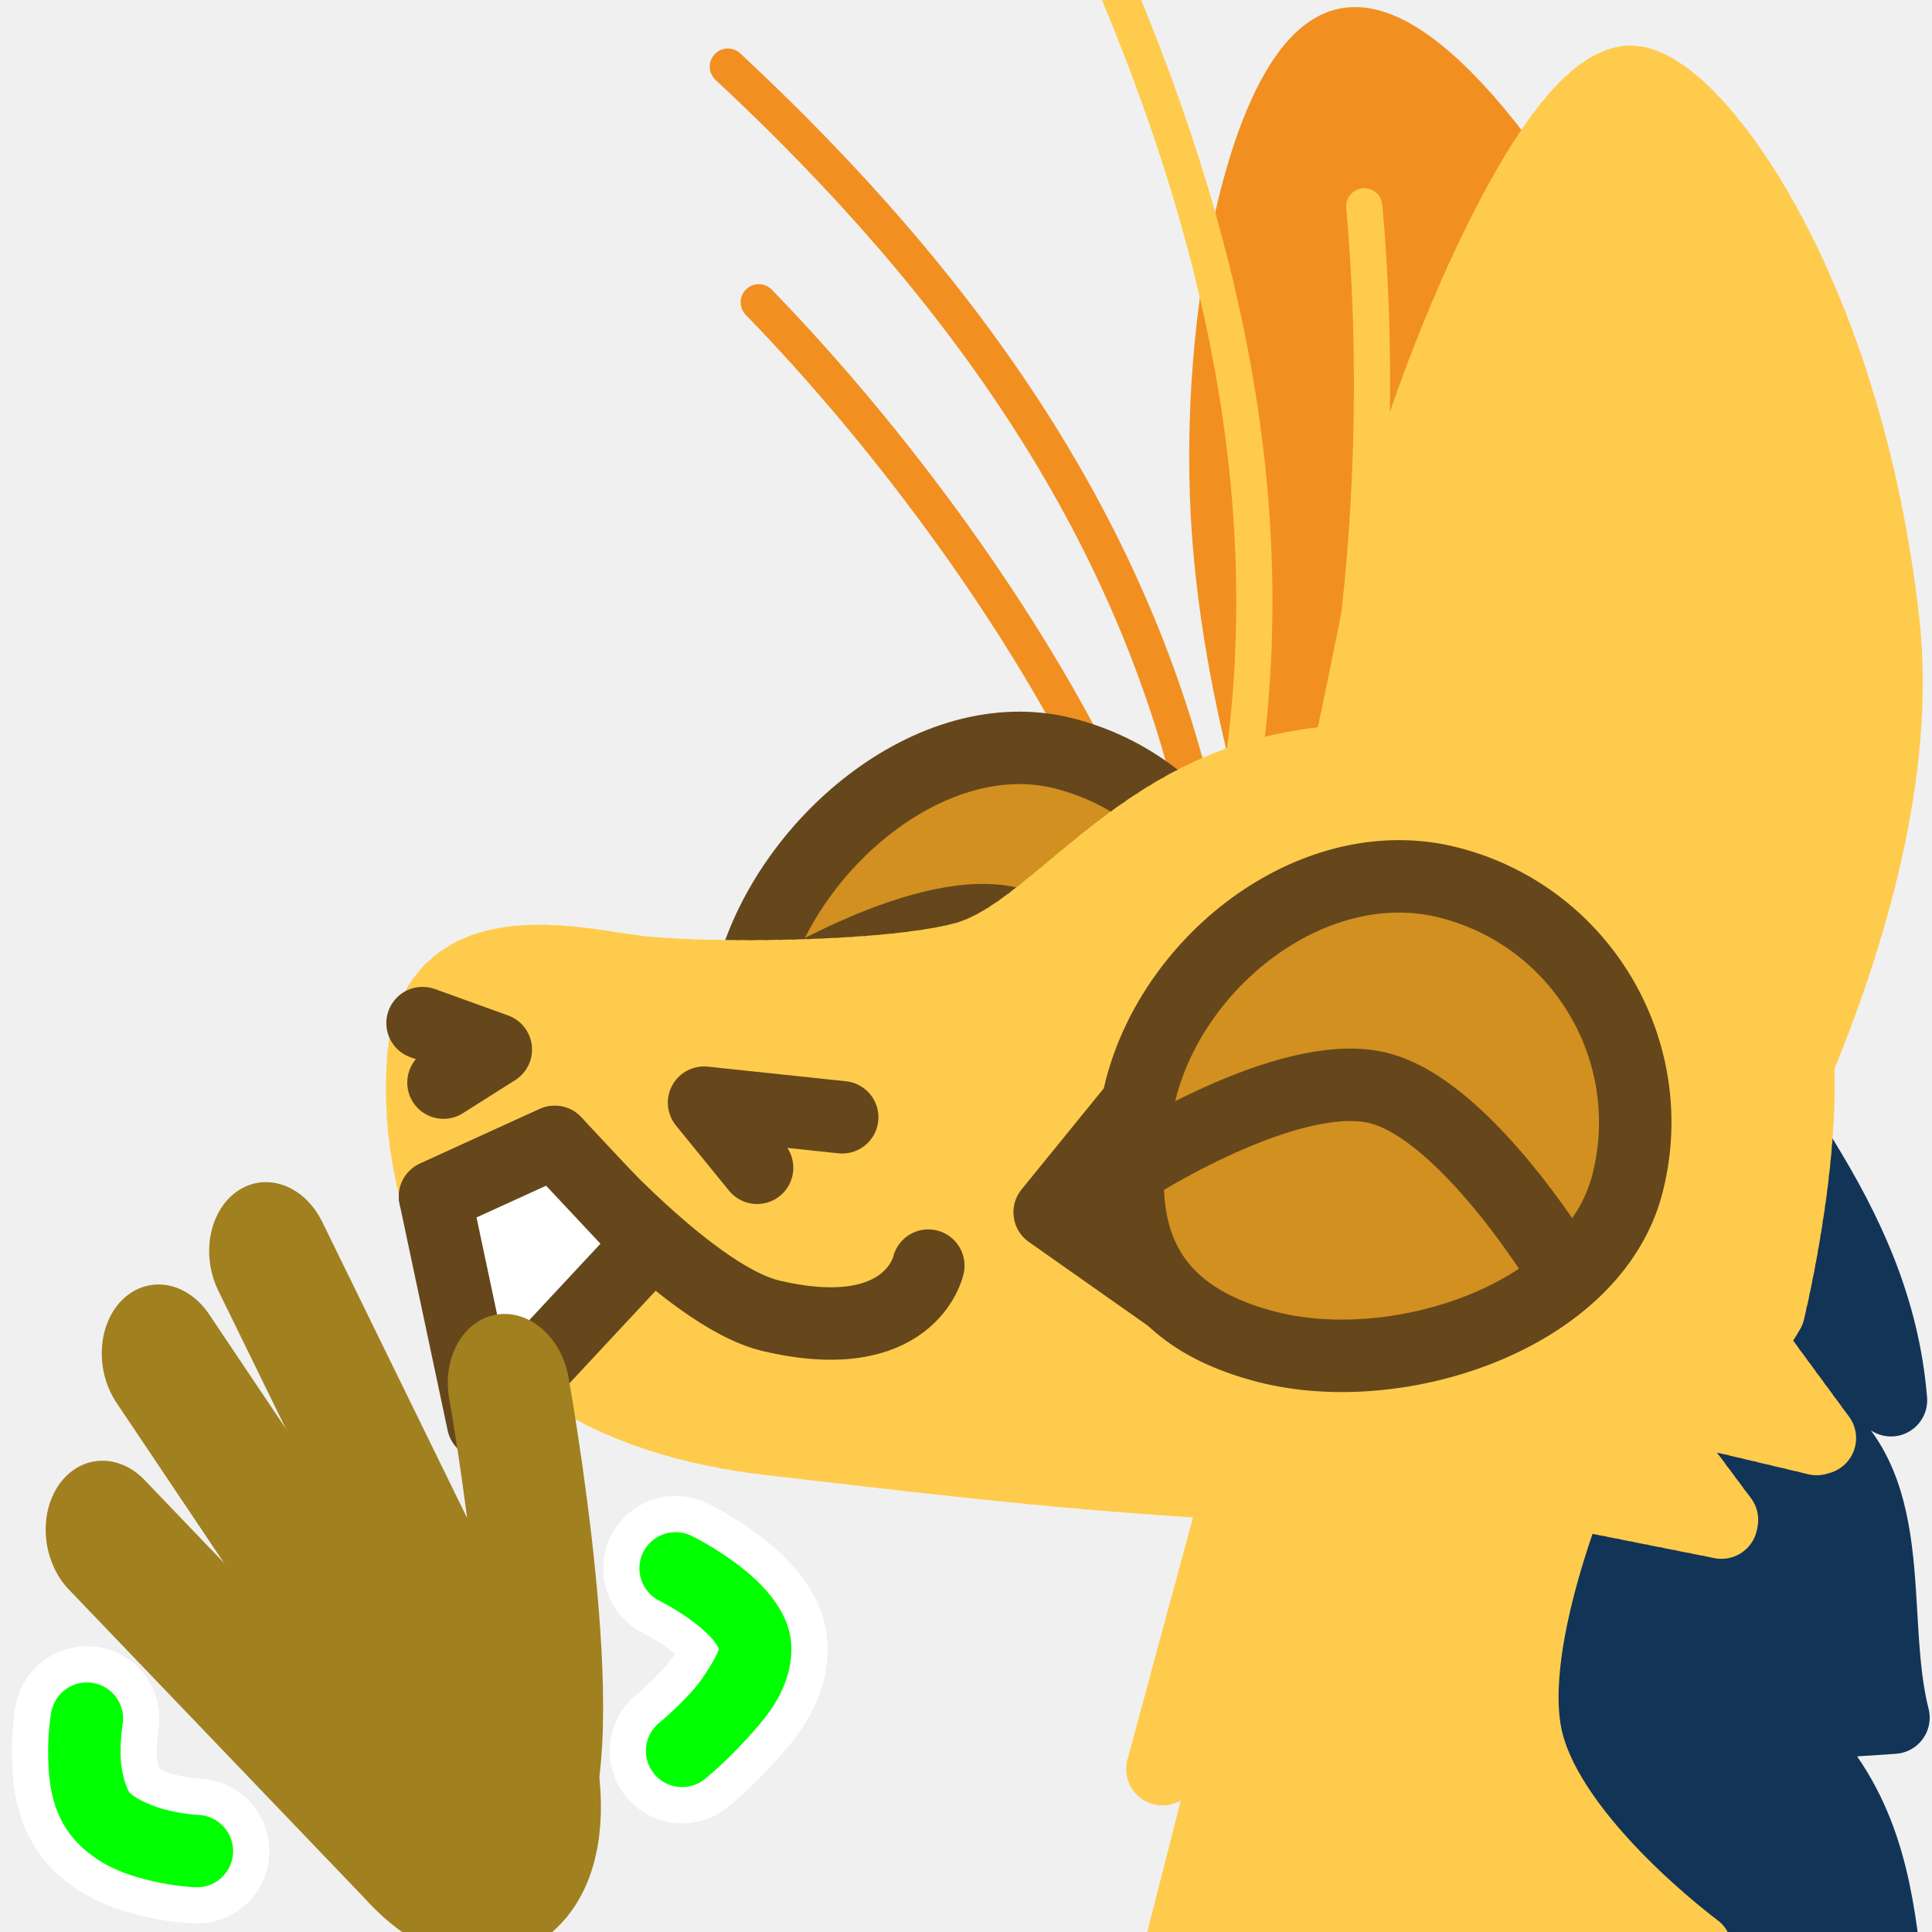
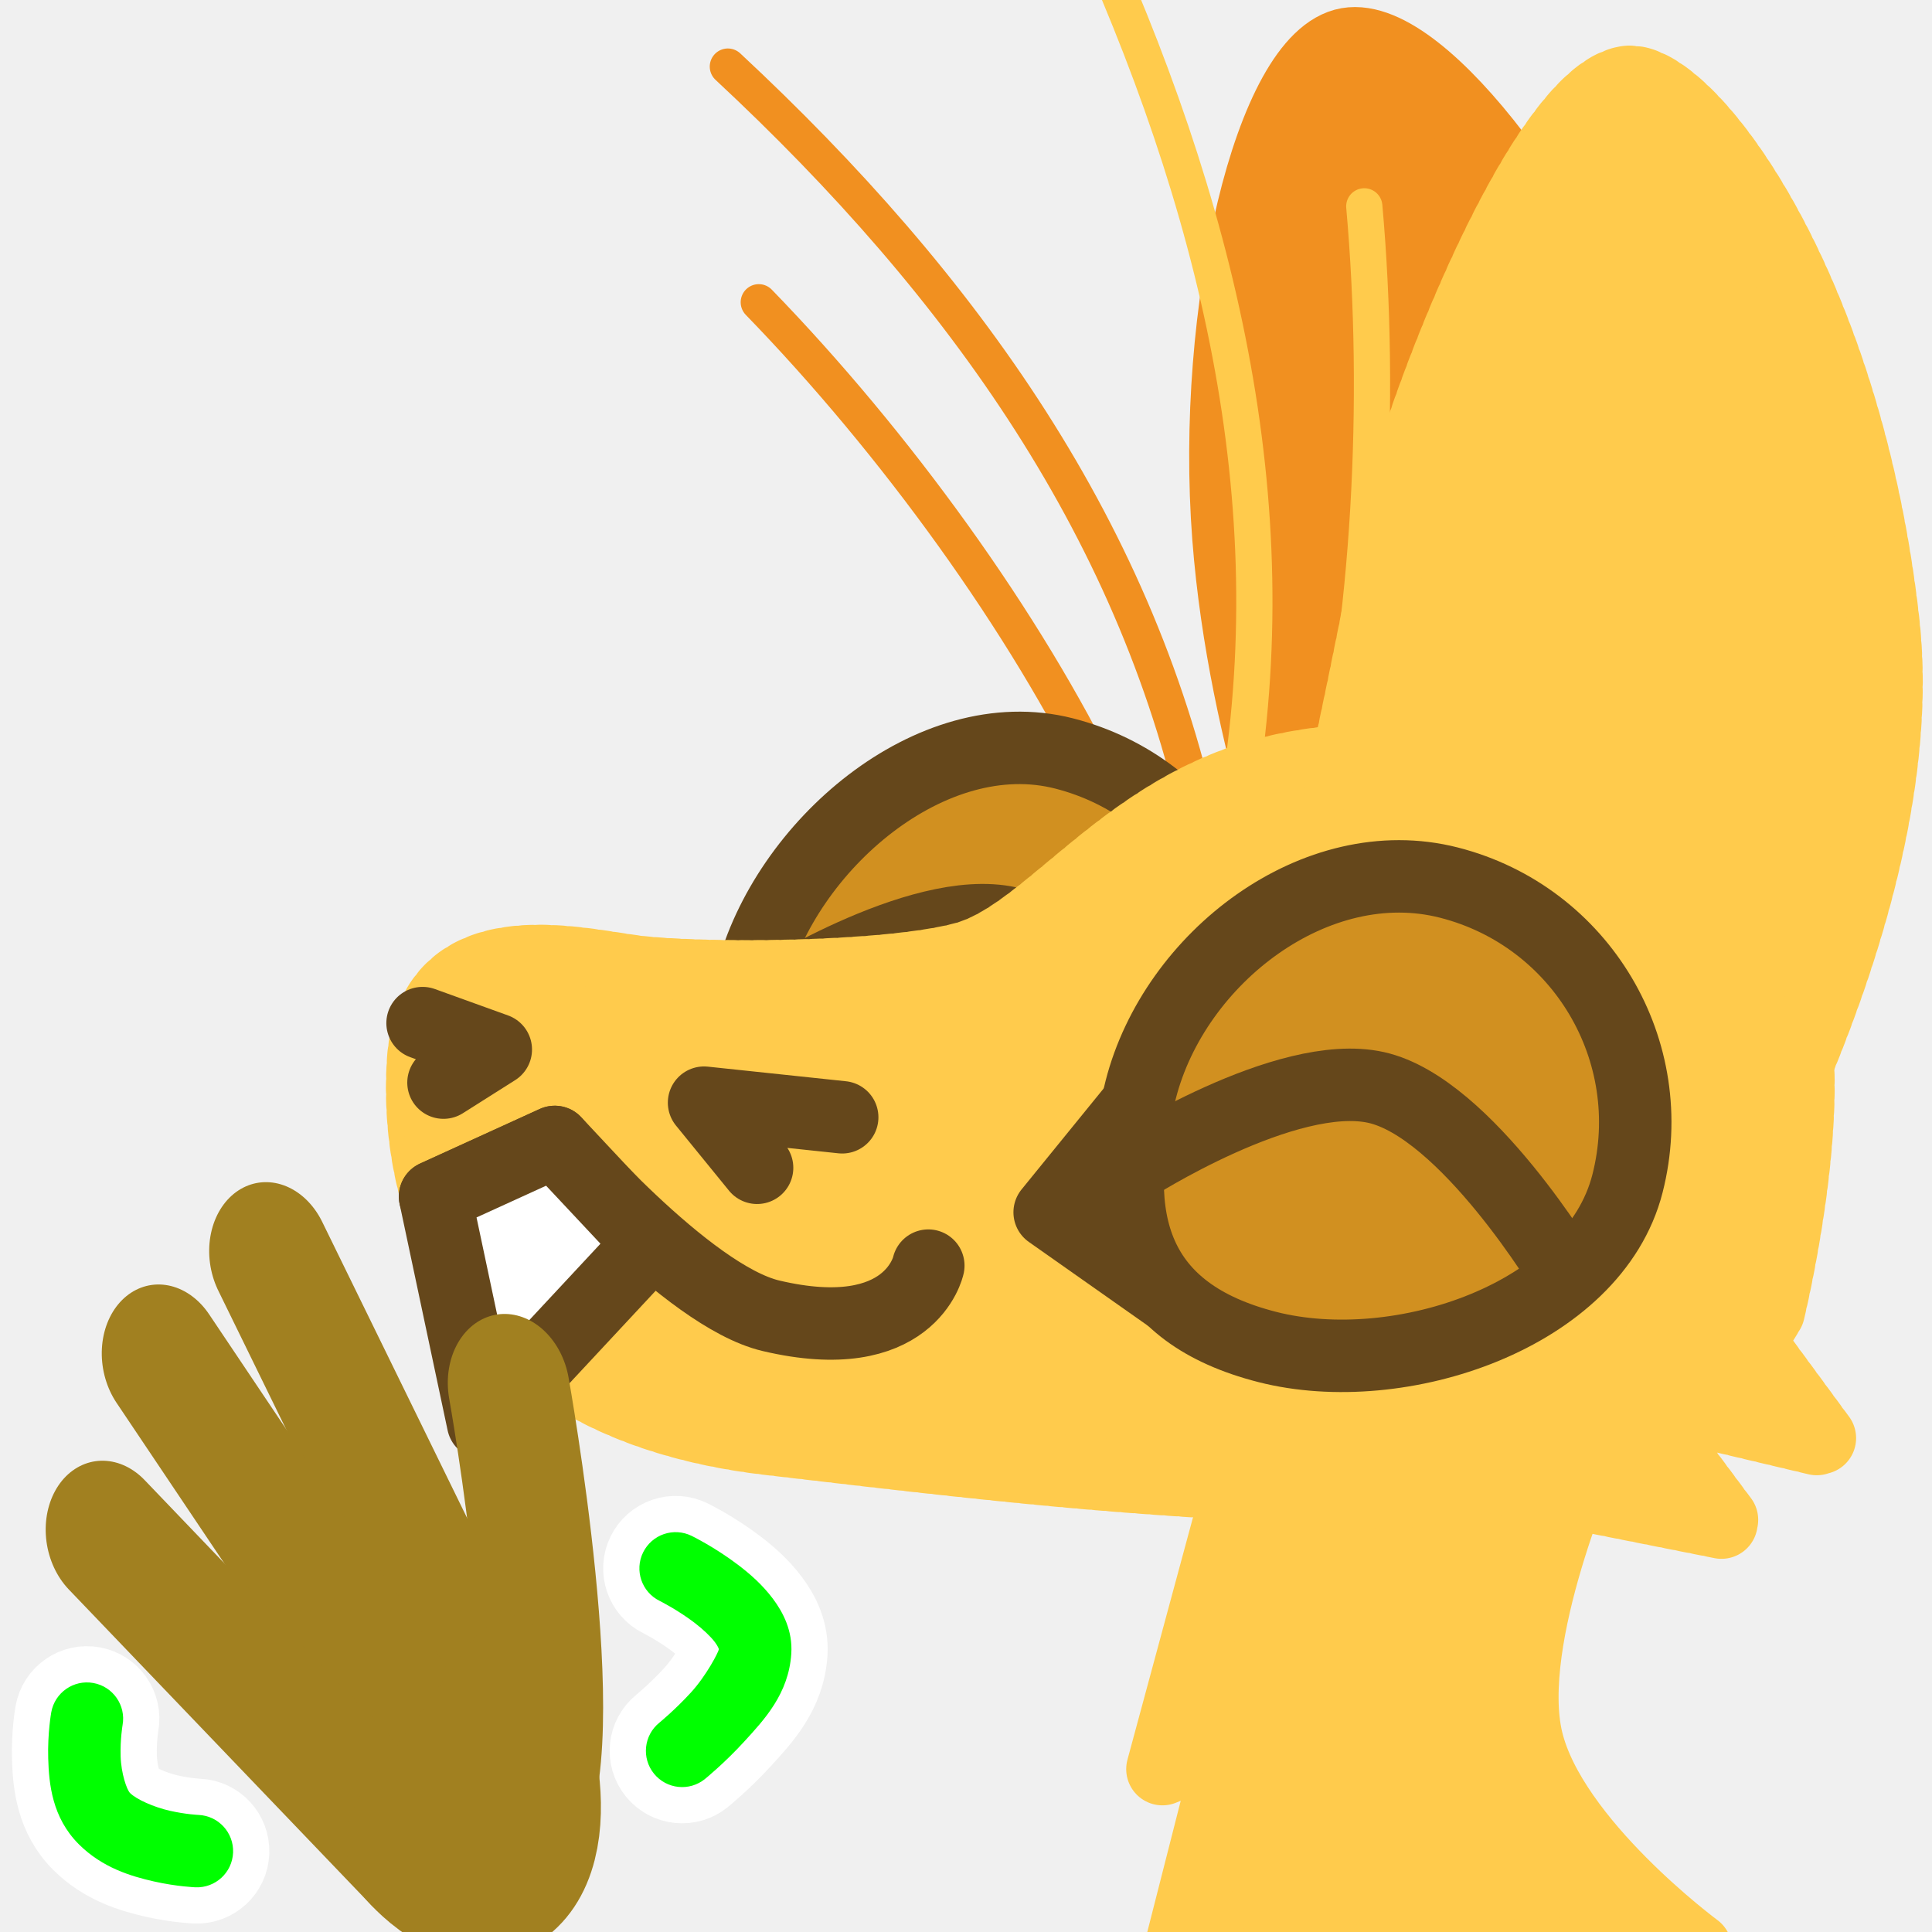
<svg xmlns="http://www.w3.org/2000/svg" version="1.1" id="svg824" width="1706.667" height="1706.667" viewBox="0 0 1706.667 1706.667">
  <defs id="defs828" />
  <g id="layer1" style="display:inline">
-     <path style="display:inline;fill:#123456;stroke:#123456;stroke-width:64;stroke-linecap:round;stroke-linejoin:round;-inkscape-stroke:none;paint-order:fill markers stroke;stop-color:#000000" d="m 1471.704,835.086 c 70.798,131.454 185.382,239.025 198.706,401.828 -29.438,-19.135 -55.932,-14.719 -79.483,13.247 91.022,54.7 58.514,175.917 81.69,267.15 l -99.353,6.624 c 66.759,58.919 81.773,128.186 90.522,198.706 l -494.507,2.208 c -24.38,-41.481 23.115,-208.563 66.236,-227.044 0,0 3.379,-20.015 -75.353,-9.455 28.741,-247.273 185.695,-422.176 311.542,-653.264 z" id="path3091" />
+     <path style="display:none;fill:#123456;stroke:#123456;stroke-width:64;stroke-linecap:round;stroke-linejoin:round;-inkscape-stroke:none;paint-order:fill markers stroke;stop-color:#000000" d="m 1471.704,835.086 c 70.798,131.454 185.382,239.025 198.706,401.828 -29.438,-19.135 -55.932,-14.719 -79.483,13.247 91.022,54.7 58.514,175.917 81.69,267.15 l -99.353,6.624 c 66.759,58.919 81.773,128.186 90.522,198.706 l -494.507,2.208 c -24.38,-41.481 23.115,-208.563 66.236,-227.044 0,0 3.379,-20.015 -75.353,-9.455 28.741,-247.273 185.695,-422.176 311.542,-653.264 z" id="path3091" />
    <path style="opacity:1;fill:#ffcb4c;fill-opacity:1;stroke:#ffcb4c;stroke-width:64;stroke-linecap:round;stroke-linejoin:round;stroke-miterlimit:4;stroke-dasharray:none;stroke-dashoffset:0;stroke-opacity:1;paint-order:fill markers stroke;stop-color:#000000" d="m 1091.638,1323.276 -64.785,239.508 62.822,-25.521 -51.043,200.244 459.384,-15.705 c 0,0 -127.607,-94.233 -149.202,-184.539 -21.595,-90.306 51.043,-253.25 51.043,-253.25 z" id="path3340" />
    <g id="g12988" transform="rotate(14.31452,1412.347,2204.692)">
      <path style="display:inline;fill:none;fill-opacity:1;stroke:#f19020;stroke-width:32;stroke-linecap:round;stroke-linejoin:round;stroke-miterlimit:4;stroke-dasharray:none;stroke-dashoffset:0;stroke-opacity:1;paint-order:fill markers stroke;stop-color:#000000" d="m 214.247,510.634 c 146.957,90.167 298.173,215.743 401.657,338.766" id="path6280-0-6" />
      <path style="display:inline;fill:none;fill-opacity:1;stroke:#f19020;stroke-width:32;stroke-linecap:round;stroke-linejoin:round;stroke-miterlimit:4;stroke-dasharray:none;stroke-dashoffset:0;stroke-opacity:1;paint-order:fill markers stroke;stop-color:#000000" d="M 136.307,315.67 C 386.364,452.289 592.003,626.13 711.506,872.152" id="path6280-3" />
      <g id="g12997" style="fill:#d19020;fill-opacity:1">
        <path id="path1915-9" style="display:inline;fill:#d19020;fill-opacity:1;stroke:#65471b;stroke-width:64;stroke-linecap:round;stroke-linejoin:round;paint-order:fill markers stroke;stop-color:#000000" d="m 792.618,1048.728 c 10e-6,120.717 -155.86,218.577 -276.577,218.577 -120.717,0 -160.577,-55.86 -160.577,-176.577 0,-120.717 97.86,-260.577 218.577,-260.577 120.717,0 218.577,97.86 218.577,218.577 z" />
        <path style="display:inline;fill:#d19020;fill-opacity:1;stroke:#65471b;stroke-width:64;stroke-linecap:round;stroke-linejoin:round;stroke-dashoffset:172.8;stroke-opacity:1;paint-order:fill markers stroke;stop-color:#000000" d="m 371.531,1109.142 c 0,0 110.802,-119.417 192.183,-121.954 81.382,-2.537 203.528,118.961 203.528,118.961" id="path4543-4" />
      </g>
      <path style="opacity:1;fill:#f19020;fill-opacity:1;stroke:#f19020;stroke-width:64;stroke-linecap:round;stroke-miterlimit:4;stroke-dasharray:none;stroke-dashoffset:0;stroke-opacity:1;paint-order:fill markers stroke;stop-color:#000000" d="m 831.107,925.138 c 0,0 -104.927,-142.841 -163.54,-315.918 -64.479,-190.402 -68.261,-420.125 -5.746,-448.336 62.515,-28.211 234.977,116.892 310.776,236.998 75.799,120.106 152.76,419.031 152.76,419.031 z" id="path1640" />
      <path id="path1148" style="display:inline;opacity:1;fill:#ffcb4c;stroke:#ffcb4c;stroke-width:64;stroke-linecap:round;stroke-linejoin:round;stroke-miterlimit:4;stroke-dasharray:6.4, 6.4;stroke-dashoffset:0;stroke-opacity:1;paint-order:fill markers stroke;stop-color:#000000" d="m 1299.055,1153.559 c 0,0 -0.108,-10.821 -0.951,-28.418 -0.422,-8.799 -1.026,-19.291 -1.895,-30.973 -0.869,-11.681 -2,-24.552 -3.473,-38.105 -1.473,-13.553 -3.289,-27.788 -5.523,-42.201 -2.235,-14.413 -4.889,-29.005 -8.043,-43.268 -1.577,-7.131 -3.279,-14.182 -5.115,-21.086 -1.836,-6.904 -3.807,-13.662 -5.922,-20.213 -2.115,-6.551 -4.373,-12.892 -6.787,-18.963 -2.414,-6.071 -4.983,-11.87 -7.715,-17.334 -2.732,-5.464 -5.935,-10.786 -9.539,-15.961 -3.604,-5.175 -7.611,-10.205 -11.949,-15.084 -4.338,-4.879 -9.007,-9.609 -13.94,-14.186 -4.932,-4.576 -10.126,-8.999 -15.514,-13.266 -5.387,-4.266 -10.967,-8.375 -16.67,-12.324 -5.703,-3.949 -11.53,-7.738 -17.41,-11.363 -11.761,-7.251 -23.737,-13.847 -35.371,-19.76 -11.634,-5.913 -22.926,-11.142 -33.32,-15.66 -10.395,-4.519 -19.891,-8.326 -27.934,-11.395 -16.085,-6.137 -26.354,-9.318 -26.354,-9.318 -106.831,-15.988 -232.175,6.969 -312.625,60.014 -101.267,66.77 -136.887,176.629 -198.707,211.955 -61.82,35.325 -225.2,77.273 -280.396,83.897 -55.196,6.623 -183.25,6.625 -161.172,123.641 22.078,117.016 112.599,282.605 377.541,247.279 264.942,-35.326 313.515,-44.157 536.508,-88.314 22.897,-4.534 53.848,-18.32 86.828,-36.947 l 213.871,-11.428 -92.926,-75.256 c 5.358,-4.84 10.6,-9.718 15.633,-14.637 l 142.076,-2.375 -84.881,-69.668 c 3.481,-6.554 6.481,-13.021 8.627,-19.307 1.052,-3.082 2.033,-6.627 3.047,-9.977 z" />
      <path style="display:none;fill:#123456;stroke:#123456;stroke-width:64;stroke-linecap:round;stroke-linejoin:round;-inkscape-stroke:none;paint-order:fill markers stroke;stop-color:#000000" d="M 828.727,754.143 C 711.711,781.741 570.409,926.355 570.409,926.355 568.748,843.31 559.075,759.536 683.009,687.908 c -124.695,-7.457 -249.288,-15.117 -408.452,46.365 0,0 303.226,-263.622 490.142,-280.397 172.212,-15.455 264.942,37.533 264.942,37.533 -0.192,-45.683 -31.458,-88.259 -90.522,-128.055 0,0 295.852,97.145 333.385,194.291 37.533,97.145 28.702,167.796 28.702,167.796 l -243.752,34.923 c 0,0 -111.711,-33.819 -228.727,-6.221 z" id="path1637" />
      <path id="path13483" style="display:inline;opacity:1;fill:#ffcb4c;stroke:#ffcb4c;stroke-width:64;stroke-linecap:round;stroke-linejoin:round;stroke-miterlimit:4;stroke-dasharray:6.4, 6.4;stroke-dashoffset:0;stroke-opacity:1;paint-order:fill markers stroke;stop-color:#000000" d="m 908.949,132.606 c -73.177,31.026 -109.566,355.873 -101.166,445.776 7.479,80.045 14.118,286.727 15.949,345.321 0,0 10.696,-1.079 27.9,-1.708 8.602,-0.314 18.832,-0.516 30.165,-0.413 11.334,0.103 23.771,0.509 36.79,1.411 13.019,0.902 26.62,2.3 40.278,4.385 6.829,1.042 13.672,2.256 20.465,3.666 6.793,1.41 13.533,3.014 20.158,4.839 6.625,1.825 13.134,3.869 19.461,6.157 6.327,2.288 12.473,4.82 18.371,7.619 5.898,2.799 11.551,5.865 16.889,9.223 5.339,3.358 10.364,7.007 15.013,10.971 4.648,3.964 9.277,8.301 13.869,12.947 4.592,4.647 9.146,9.604 13.651,14.809 4.504,5.205 8.957,10.658 13.342,16.298 4.386,5.64 8.705,11.466 12.94,17.416 8.471,11.9 16.611,24.298 24.294,36.695 7.684,12.398 14.912,24.794 21.559,36.697 6.646,11.903 12.712,23.311 18.072,33.727 5.36,10.416 10.012,19.84 13.834,27.776 7.646,15.872 11.969,25.792 11.969,25.792 43.298,-146.019 112.83,-444.295 33.812,-653.384 C 1138.38,252.358 956.403,112.486 908.949,132.606 Z" />
      <g id="g13003">
        <path style="opacity:1;fill:#ffcb4c;fill-opacity:1;stroke:none;stroke-width:64;stroke-linecap:round;stroke-linejoin:round;stroke-miterlimit:4;stroke-dasharray:none;stroke-dashoffset:0;stroke-opacity:1;paint-order:fill markers stroke;stop-color:#000000" d="m 132.471,1346.787 90.522,-72.859 c 0,0 146.935,106.632 222.993,101.561 66.235,-4.416 119.224,-37.533 119.224,-37.533 l -32.922,-235.898 -431.652,43.553 -7.57,162.817 z" id="path3264" />
        <path style="opacity:1;fill:none;fill-opacity:1;stroke:#65471b;stroke-width:64;stroke-linecap:round;stroke-linejoin:round;stroke-miterlimit:4;stroke-dasharray:none;stroke-dashoffset:0;stroke-opacity:1;paint-order:fill markers stroke;stop-color:#000000" d="m 83.898,1201.07 68.443,6.623 -37.533,39.741" id="path2163" />
        <path style="opacity:1;fill:none;fill-opacity:1;stroke:#65471b;stroke-width:64;stroke-linecap:round;stroke-linejoin:round;stroke-miterlimit:4;stroke-dasharray:none;stroke-dashoffset:0;stroke-opacity:1;paint-order:fill markers stroke;stop-color:#000000" d="m 401.828,1251.85 -59.612,-44.157 121.432,-17.663" id="path2198" />
        <path style="opacity:1;fill:#ffcb4c;fill-opacity:1;stroke:#65471b;stroke-width:64;stroke-linecap:round;stroke-linejoin:round;stroke-miterlimit:4;stroke-dasharray:none;stroke-dashoffset:0;stroke-opacity:1;paint-order:fill markers stroke;stop-color:#000000" d="m 132.471,1346.787 90.522,-72.859 c 0,0 146.778,102.944 222.993,101.561 126.887,-2.302 123.767,-77.291 123.767,-77.291" id="path2200" />
        <path style="opacity:1;fill:#ffffff;fill-opacity:1;stroke:#65471b;stroke-width:64;stroke-linecap:round;stroke-linejoin:round;stroke-miterlimit:4;stroke-dasharray:none;stroke-dashoffset:0;stroke-opacity:1;paint-order:fill markers stroke;stop-color:#000000" d="m 222.993,1530.039 -90.522,-183.251 90.522,-72.859 103.769,66.235 z" id="path2202" />
      </g>
      <g id="g12993" style="fill:#d19020;fill-opacity:1">
        <path style="opacity:1;fill:#d19020;fill-opacity:1;stroke:#65471b;stroke-width:64;stroke-linecap:round;stroke-linejoin:round;stroke-miterlimit:4;stroke-dasharray:none;stroke-dashoffset:0;stroke-opacity:1;paint-order:fill markers stroke;stop-color:#000000" d="m 661.976,1226.049 53.367,-115.501 86.531,168.711 z" id="path7852" />
        <path id="path1915" style="opacity:1;fill:#d19020;fill-opacity:1;stroke:#65471b;stroke-width:64;stroke-linecap:round;stroke-linejoin:round;paint-order:fill markers stroke;stop-color:#000000" d="m 1150.289,1075.222 c 0,120.717 -151.86,218.577 -272.577,218.577 -120.717,0 -164.577,-71.86 -164.577,-192.577 -2e-5,-120.717 97.86,-244.577 218.577,-244.577 120.717,-2e-5 218.577,97.86 218.577,218.577 z" />
      </g>
      <path style="opacity:1;fill:none;fill-opacity:1;stroke:#ffcb4c;stroke-width:32;stroke-linecap:round;stroke-linejoin:round;stroke-miterlimit:4;stroke-dasharray:none;stroke-dashoffset:0;stroke-opacity:1;paint-order:fill markers stroke;stop-color:#000000" d="M 422.098,125.101 C 599.1,348.402 720.689,588.661 734.815,861.807" id="path6280" />
      <path style="display:inline;fill:none;fill-opacity:1;stroke:#ffcb4c;stroke-width:32;stroke-linecap:round;stroke-linejoin:round;stroke-miterlimit:4;stroke-dasharray:none;stroke-dashoffset:0;stroke-opacity:1;paint-order:fill markers stroke;stop-color:#000000" d="m 711.568,296.293 c 57.336,162.601 95.675,355.385 98.55,516.119" id="path6280-0" />
      <path style="fill:#d19020;fill-opacity:1;stroke:#65471b;stroke-width:64;stroke-linecap:round;stroke-linejoin:round;stroke-dashoffset:172.8;stroke-opacity:1;paint-order:fill markers stroke;stop-color:#000000" d="m 721.974,1169.849 c 0,0 110.802,-119.417 192.183,-121.954 81.382,-2.537 203.528,118.961 203.528,118.961" id="path4543" />
    </g>
    <g id="layer2" transform="matrix(-0.7168873,-0.9435493,-0.7289255,0.8049889,1592.613,394.5093)" style="display:inline;fill:none;fill-opacity:1;stroke:#888800;stroke-width:1.099;stroke-opacity:1">
      <path style="fill:none;fill-opacity:1;stroke:#a18020;stroke-width:105.543;stroke-linecap:round;stroke-linejoin:round;stroke-miterlimit:4;stroke-dasharray:none;stroke-opacity:1;paint-order:fill markers stroke;stop-color:#000000" d="m 248.234,1324.06 c 0,0 -218.916,137.287 -223.939,203.489" id="path15392" />
      <path style="fill:none;fill-opacity:1;stroke:#a18020;stroke-width:105.543;stroke-linecap:round;stroke-linejoin:round;stroke-miterlimit:4;stroke-dasharray:none;stroke-opacity:1;paint-order:fill markers stroke;stop-color:#000000" d="M 449.477,1415.318 89.494,1497.152" id="path20257" />
      <path style="fill:none;fill-opacity:1;stroke:#a18020;stroke-width:105.543;stroke-linecap:round;stroke-linejoin:round;stroke-miterlimit:4;stroke-dasharray:none;stroke-opacity:1;paint-order:fill markers stroke;stop-color:#000000" d="M 83.585,1562.01 457.769,1537.333" id="path20259" />
      <path style="fill:none;fill-opacity:1;stroke:#a18020;stroke-width:105.543;stroke-linecap:round;stroke-linejoin:round;stroke-miterlimit:4;stroke-dasharray:none;stroke-opacity:1;paint-order:fill markers stroke;stop-color:#000000" d="m 71.289,1621.58 328.288,40.947" id="path20261" />
      <path style="fill:none;fill-opacity:1;stroke:#a18020;stroke-width:105.543;stroke-linecap:round;stroke-linejoin:round;stroke-miterlimit:4;stroke-dasharray:none;stroke-opacity:1;paint-order:fill markers stroke;stop-color:#000000" d="m 87.398,1472.657 c 0,0 -91.72,27.701 -88.28,86.167 C 2.558,1617.291 71.289,1621.58 71.289,1621.58 l 16.109,-148.923" id="path20376" />
    </g>
    <path style="color:#000000;fill:#00ff00;stroke:#ffffff;stroke-width:64;stroke-linecap:round;stroke-linejoin:round;stroke-miterlimit:4;stroke-dasharray:none;stroke-dashoffset:172.8;paint-order:stroke fill markers" d="m 82.409,1486.696 a 32,32 0 0 0 -37.127,25.875 c 0,0 -3.351,18.373 -2.691,40.789 0.659,22.416 3.404,52.159 27.021,75.777 20.79,20.79 46.282,28.339 66.359,32.873 20.078,4.534 36.68,5.176 36.68,5.176 a 32,32 0 0 0 33.254,-30.695 32,32 0 0 0 -30.695,-33.252 c 0,0 -10.997,-0.463 -25.141,-3.656 -14.144,-3.194 -29.499,-9.995 -35.203,-15.699 -2.876,-2.876 -7.858,-17.289 -8.303,-32.406 -0.445,-15.117 1.723,-27.654 1.723,-27.654 a 32,32 0 0 0 -25.877,-37.127 z" id="path3966" />
    <path style="color:#000000;fill:#00ff00;stroke:#ffffff;stroke-width:64;stroke-linecap:round;stroke-linejoin:round;stroke-miterlimit:4;stroke-dasharray:none;stroke-dashoffset:172.8;paint-order:stroke fill markers" d="m 586.5,1355.157 a 32,32 0 0 0 -18.395,16.172 32,32 0 0 0 14.6,42.834 c 0,0 15.836,7.913 30.746,19.281 7.455,5.684 14.32,12.181 18.071,17.18 2.761,3.679 3.365,5.822 3.529,6.232 -0.375,2.536 -10.889,23.139 -24.746,38.287 -14.018,15.325 -27.914,26.672 -27.914,26.672 a 32,32 0 0 0 -4.663,45.014 32,32 0 0 0 45.016,4.662 c 0,0 17.151,-13.875 34.784,-33.152 17.633,-19.276 39.205,-42.208 41.481,-77.596 1.284,-19.97 -7.103,-36.284 -16.298,-48.536 -9.195,-12.252 -20.045,-21.721 -30.455,-29.658 -20.819,-15.873 -41.316,-25.821 -41.316,-25.821 a 32,32 0 0 0 -24.44,-1.571 z" id="path4100" />
  </g>
</svg>
